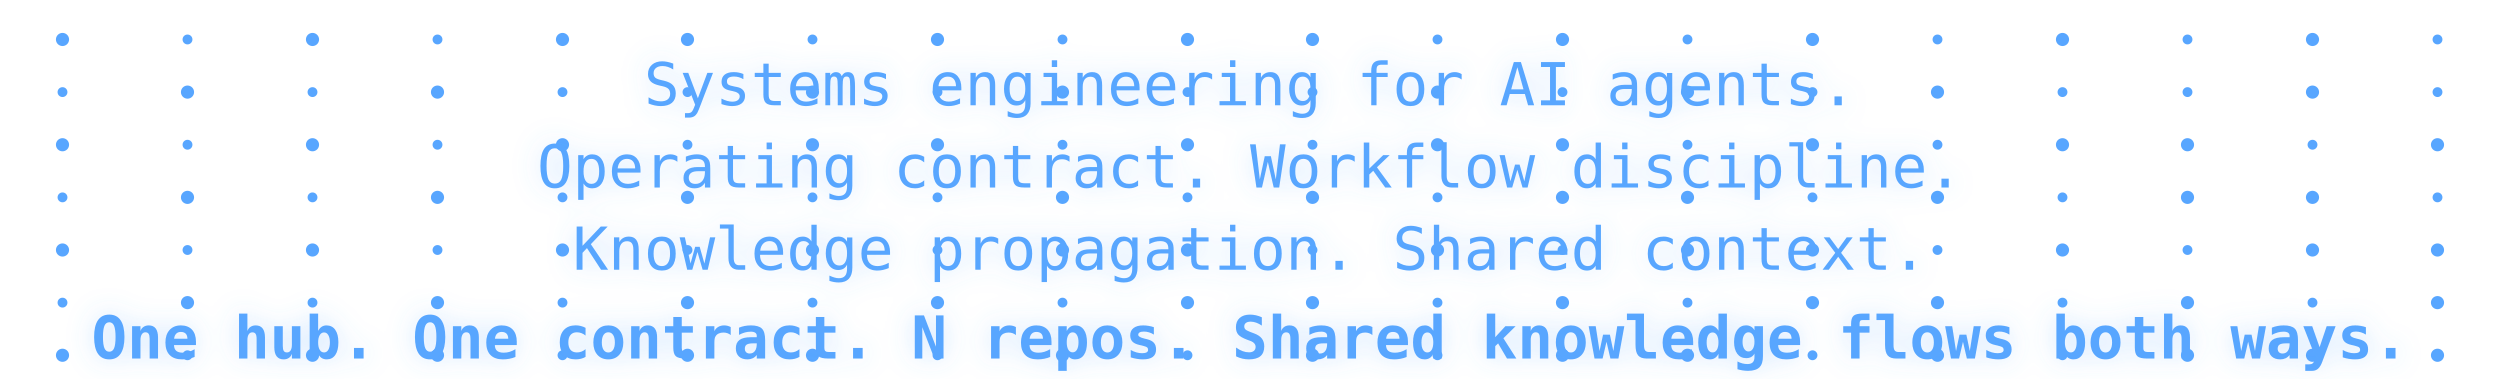
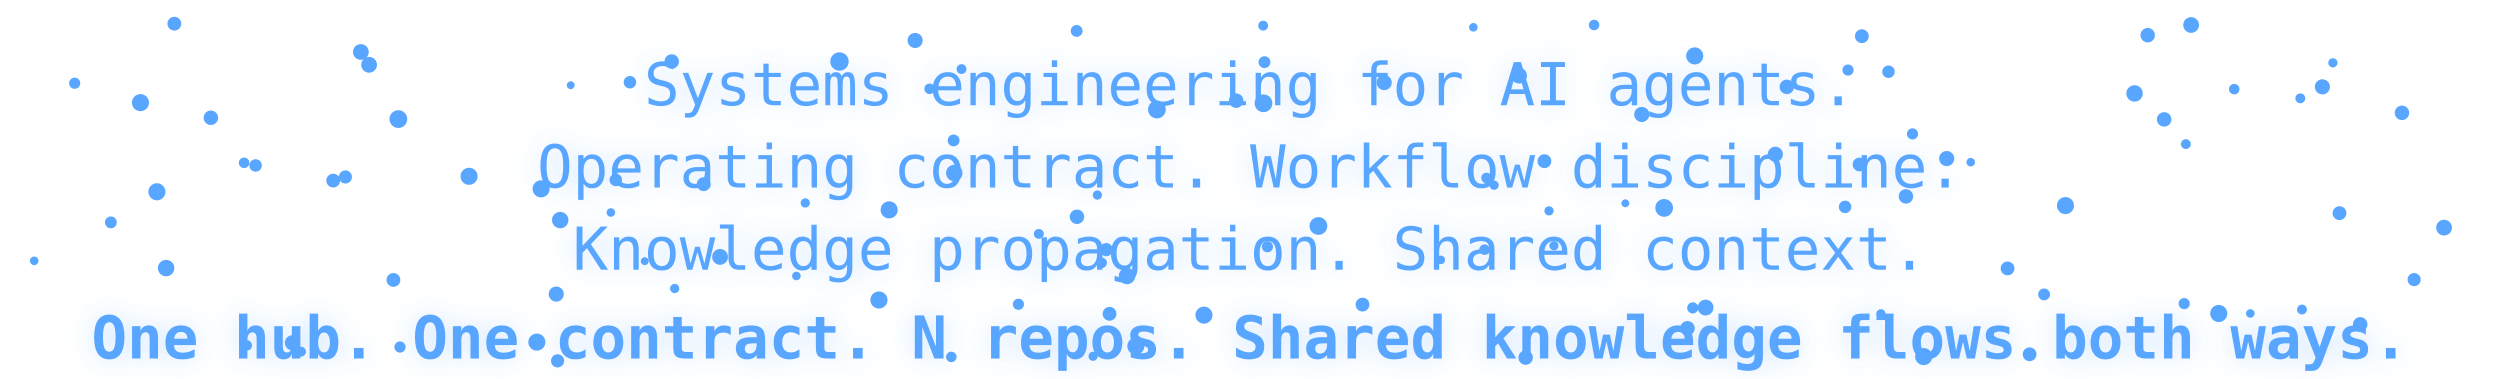
<svg xmlns="http://www.w3.org/2000/svg" viewBox="0 0 760 115" style="background:transparent; font-family:ui-monospace,'Cascadia Code','Fira Code',monospace;">
  <defs>
    <style>
-       /* Dot matrix pulse animations */
-       @keyframes pulseA { 0%,100% { opacity: 0.06; } 50% { opacity: 0.6; } }
-       @keyframes pulseB { 0%,100% { opacity: 0.12; } 30% { opacity: 0.7; } 70% { opacity: 0.04; } }
-       @keyframes pulseC { 0%,100% { opacity: 0.04; } 40% { opacity: 0.5; } 80% { opacity: 0.1; } }
-       @keyframes pulseD { 0%,100% { opacity: 0.1; } 25% { opacity: 0.08; } 60% { opacity: 0.65; } }
-       @keyframes pulseE { 0%,100% { opacity: 0.07; } 35% { opacity: 0.55; } 65% { opacity: 0.03; } }
-       @keyframes pulseF { 0%,100% { opacity: 0.15; } 45% { opacity: 0.05; } 75% { opacity: 0.6; } }
-       .pa { animation: pulseA 3.7s ease-in-out infinite; }
-       .pb { animation: pulseB 4.2s ease-in-out infinite; }
-       .pc { animation: pulseC 2.9s ease-in-out infinite; }
-       .pd { animation: pulseD 3.4s ease-in-out infinite; }
-       .pe { animation: pulseE 5.1s ease-in-out infinite; }
-       .pf { animation: pulseF 3.1s ease-in-out infinite; }
+       @keyframes pulseA { 0%,100% { opacity: 0.063; } 35% { opacity: 0.566; } 70% { opacity: 0.081; } }
+       .pulsea { animation: pulseA 2.42s ease-in-out infinite; }
+       @keyframes pulseB { 0%,100% { opacity: 0.092; } 35% { opacity: 0.634; } 70% { opacity: 0.154; } }
+       .pulseb { animation: pulseB 1.93s ease-in-out infinite; }
+       @keyframes pulseC { 0%,100% { opacity: 0.081; } 35% { opacity: 0.552; } 70% { opacity: 0.051; } }
+       .pulsec { animation: pulseC 3.36s ease-in-out infinite; }
+       @keyframes pulseD { 0%,100% { opacity: 0.08; } 35% { opacity: 0.741; } 70% { opacity: 0.193; } }
+       .pulsed { animation: pulseD 4.61s ease-in-out infinite; }
+       @keyframes pulseE { 0%,100% { opacity: 0.08; } 35% { opacity: 0.618; } 70% { opacity: 0.14; } }
+       .pulsee { animation: pulseE 3.03s ease-in-out infinite; }
+       @keyframes pulseF { 0%,100% { opacity: 0.038; } 35% { opacity: 0.574; } 70% { opacity: 0.054; } }
+       .pulsef { animation: pulseF 5.87s ease-in-out infinite; }
+       @keyframes pulseG { 0%,100% { opacity: 0.074; } 35% { opacity: 0.562; } 70% { opacity: 0.075; } }
+       .pulseg { animation: pulseG 3.7s ease-in-out infinite; }
+       @keyframes pulseH { 0%,100% { opacity: 0.03; } 35% { opacity: 0.649; } 70% { opacity: 0.054; } }
+       .pulseh { animation: pulseH 1.34s ease-in-out infinite; }

-       /* Text animations (same as before) */
      @keyframes fade1 {
        0%   { opacity: 0; transform: translateY(6px); }
-         8%   { opacity: 0; }
-         12%  { opacity: 1; transform: translateY(0); }
+         0%  { opacity: 0; }
+         4%  { opacity: 1; transform: translateY(0); }
        75%  { opacity: 1; }
        85%  { opacity: 0; transform: translateY(-4px); }
        100% { opacity: 0; }
      }
+       .fade1 { animation: fade1 14s ease-in-out infinite; }
      @keyframes fade2 {
        0%   { opacity: 0; transform: translateY(6px); }
-         22%  { opacity: 0; }
-         26%  { opacity: 1; transform: translateY(0); }
+         14%  { opacity: 0; }
+         18%  { opacity: 1; transform: translateY(0); }
        75%  { opacity: 1; }
        85%  { opacity: 0; transform: translateY(-4px); }
        100% { opacity: 0; }
      }
+       .fade2 { animation: fade2 14s ease-in-out infinite; }
      @keyframes fade3 {
        0%   { opacity: 0; transform: translateY(6px); }
-         38%  { opacity: 0; }
-         42%  { opacity: 1; transform: translateY(0); }
+         30%  { opacity: 0; }
+         34%  { opacity: 1; transform: translateY(0); }
        75%  { opacity: 1; }
        85%  { opacity: 0; transform: translateY(-4px); }
        100% { opacity: 0; }
      }
+       .fade3 { animation: fade3 14s ease-in-out infinite; }
      @keyframes fade4 {
        0%   { opacity: 0; transform: translateY(6px); }
-         54%  { opacity: 0; }
-         58%  { opacity: 1; transform: translateY(0); }
+         46%  { opacity: 0; }
+         50%  { opacity: 1; transform: translateY(0); }
        75%  { opacity: 1; }
        85%  { opacity: 0; transform: translateY(-4px); }
        100% { opacity: 0; }
      }
-       .l1 { animation: fade1 14s ease-in-out infinite; }
-       .l2 { animation: fade2 14s ease-in-out infinite; }
-       .l3 { animation: fade3 14s ease-in-out infinite; }
-       .l4 { animation: fade4 14s ease-in-out infinite; }
+       .fade4 { animation: fade4 14s ease-in-out infinite; }
      .text-layer { filter: drop-shadow(0 0 4px rgba(88,166,255,0.3)); }
    </style>
  </defs>
  <g fill="#58a6ff">
-     <circle cx="19" cy="12" r="2.0" class="pa" />
-     <circle cx="57" cy="12" r="1.5" class="pb" />
-     <circle cx="95" cy="12" r="2.0" class="pc" />
-     <circle cx="133" cy="12" r="1.5" class="pd" />
-     <circle cx="171" cy="12" r="2.0" class="pe" />
-     <circle cx="209" cy="12" r="2.0" class="pf" />
-     <circle cx="247" cy="12" r="1.5" class="pa" />
-     <circle cx="285" cy="12" r="2.0" class="pb" />
-     <circle cx="323" cy="12" r="1.5" class="pc" />
-     <circle cx="361" cy="12" r="2.0" class="pd" />
-     <circle cx="399" cy="12" r="2.0" class="pe" />
-     <circle cx="437" cy="12" r="1.5" class="pf" />
-     <circle cx="475" cy="12" r="2.0" class="pa" />
-     <circle cx="513" cy="12" r="1.5" class="pb" />
-     <circle cx="551" cy="12" r="2.0" class="pc" />
-     <circle cx="589" cy="12" r="1.5" class="pd" />
-     <circle cx="627" cy="12" r="2.0" class="pe" />
-     <circle cx="665" cy="12" r="1.5" class="pf" />
-     <circle cx="703" cy="12" r="2.0" class="pa" />
-     <circle cx="741" cy="12" r="1.5" class="pb" />
-     <circle cx="19" cy="28" r="1.5" class="pf" />
-     <circle cx="57" cy="28" r="2.0" class="pe" />
-     <circle cx="95" cy="28" r="1.5" class="pd" />
-     <circle cx="133" cy="28" r="2.0" class="pc" />
-     <circle cx="171" cy="28" r="1.5" class="pb" />
-     <circle cx="209" cy="28" r="1.5" class="pa" />
-     <circle cx="247" cy="28" r="2.0" class="pf" />
-     <circle cx="285" cy="28" r="1.5" class="pe" />
-     <circle cx="323" cy="28" r="2.0" class="pd" />
-     <circle cx="361" cy="28" r="1.5" class="pc" />
-     <circle cx="399" cy="28" r="1.5" class="pb" />
-     <circle cx="437" cy="28" r="2.0" class="pa" />
-     <circle cx="475" cy="28" r="1.5" class="pf" />
-     <circle cx="513" cy="28" r="2.0" class="pe" />
-     <circle cx="551" cy="28" r="1.5" class="pd" />
-     <circle cx="589" cy="28" r="2.0" class="pc" />
-     <circle cx="627" cy="28" r="1.5" class="pb" />
-     <circle cx="665" cy="28" r="1.5" class="pa" />
-     <circle cx="703" cy="28" r="2.0" class="pf" />
-     <circle cx="741" cy="28" r="1.5" class="pe" />
-     <circle cx="19" cy="44" r="2.0" class="pc" />
-     <circle cx="57" cy="44" r="1.5" class="pd" />
-     <circle cx="95" cy="44" r="2.0" class="pe" />
-     <circle cx="133" cy="44" r="1.5" class="pf" />
-     <circle cx="171" cy="44" r="2.0" class="pa" />
-     <circle cx="209" cy="44" r="1.5" class="pb" />
-     <circle cx="247" cy="44" r="2.0" class="pc" />
-     <circle cx="285" cy="44" r="2.0" class="pd" />
-     <circle cx="323" cy="44" r="1.5" class="pe" />
-     <circle cx="361" cy="44" r="2.0" class="pf" />
-     <circle cx="399" cy="44" r="1.5" class="pa" />
-     <circle cx="437" cy="44" r="2.0" class="pb" />
-     <circle cx="475" cy="44" r="2.0" class="pc" />
-     <circle cx="513" cy="44" r="1.5" class="pd" />
-     <circle cx="551" cy="44" r="2.0" class="pe" />
-     <circle cx="589" cy="44" r="1.5" class="pf" />
-     <circle cx="627" cy="44" r="2.0" class="pa" />
-     <circle cx="665" cy="44" r="2.0" class="pb" />
-     <circle cx="703" cy="44" r="1.5" class="pc" />
-     <circle cx="741" cy="44" r="2.0" class="pd" />
-     <circle cx="19" cy="60" r="1.5" class="pe" />
-     <circle cx="57" cy="60" r="2.0" class="pf" />
-     <circle cx="95" cy="60" r="1.5" class="pa" />
-     <circle cx="133" cy="60" r="2.0" class="pb" />
-     <circle cx="171" cy="60" r="1.5" class="pc" />
-     <circle cx="209" cy="60" r="2.0" class="pd" />
-     <circle cx="247" cy="60" r="1.5" class="pe" />
-     <circle cx="285" cy="60" r="1.5" class="pf" />
-     <circle cx="323" cy="60" r="2.0" class="pa" />
-     <circle cx="361" cy="60" r="1.5" class="pb" />
-     <circle cx="399" cy="60" r="2.0" class="pc" />
-     <circle cx="437" cy="60" r="1.5" class="pd" />
-     <circle cx="475" cy="60" r="2.0" class="pe" />
-     <circle cx="513" cy="60" r="2.0" class="pf" />
-     <circle cx="551" cy="60" r="1.5" class="pa" />
-     <circle cx="589" cy="60" r="2.0" class="pb" />
-     <circle cx="627" cy="60" r="1.5" class="pc" />
-     <circle cx="665" cy="60" r="2.0" class="pd" />
-     <circle cx="703" cy="60" r="2.0" class="pe" />
-     <circle cx="741" cy="60" r="1.5" class="pf" />
-     <circle cx="19" cy="76" r="2.0" class="pa" />
-     <circle cx="57" cy="76" r="1.5" class="pb" />
-     <circle cx="95" cy="76" r="2.0" class="pc" />
-     <circle cx="133" cy="76" r="1.5" class="pd" />
-     <circle cx="171" cy="76" r="2.0" class="pe" />
-     <circle cx="209" cy="76" r="1.5" class="pf" />
-     <circle cx="247" cy="76" r="2.0" class="pa" />
-     <circle cx="285" cy="76" r="1.5" class="pb" />
-     <circle cx="323" cy="76" r="2.0" class="pc" />
-     <circle cx="361" cy="76" r="2.0" class="pd" />
-     <circle cx="399" cy="76" r="1.5" class="pe" />
-     <circle cx="437" cy="76" r="2.0" class="pf" />
-     <circle cx="475" cy="76" r="1.5" class="pa" />
-     <circle cx="513" cy="76" r="2.0" class="pb" />
-     <circle cx="551" cy="76" r="2.0" class="pc" />
-     <circle cx="589" cy="76" r="1.5" class="pd" />
-     <circle cx="627" cy="76" r="2.0" class="pe" />
-     <circle cx="665" cy="76" r="1.5" class="pf" />
-     <circle cx="703" cy="76" r="2.0" class="pa" />
-     <circle cx="741" cy="76" r="2.0" class="pb" />
-     <circle cx="19" cy="92" r="1.5" class="pf" />
-     <circle cx="57" cy="92" r="2.0" class="pe" />
-     <circle cx="95" cy="92" r="1.5" class="pd" />
-     <circle cx="133" cy="92" r="2.0" class="pc" />
-     <circle cx="171" cy="92" r="1.5" class="pb" />
-     <circle cx="209" cy="92" r="2.0" class="pa" />
-     <circle cx="247" cy="92" r="1.5" class="pf" />
-     <circle cx="285" cy="92" r="2.0" class="pe" />
-     <circle cx="323" cy="92" r="1.5" class="pd" />
-     <circle cx="361" cy="92" r="2.0" class="pc" />
-     <circle cx="399" cy="92" r="2.0" class="pb" />
-     <circle cx="437" cy="92" r="1.5" class="pa" />
-     <circle cx="475" cy="92" r="2.0" class="pf" />
-     <circle cx="513" cy="92" r="1.5" class="pe" />
-     <circle cx="551" cy="92" r="2.0" class="pd" />
-     <circle cx="589" cy="92" r="2.0" class="pc" />
-     <circle cx="627" cy="92" r="1.5" class="pb" />
-     <circle cx="665" cy="92" r="2.0" class="pa" />
-     <circle cx="703" cy="92" r="1.5" class="pf" />
-     <circle cx="741" cy="92" r="2.0" class="pe" />
-     <circle cx="19" cy="108" r="2.0" class="pb" />
-     <circle cx="57" cy="108" r="1.5" class="pc" />
-     <circle cx="95" cy="108" r="2.0" class="pd" />
-     <circle cx="133" cy="108" r="2.0" class="pe" />
-     <circle cx="171" cy="108" r="1.5" class="pf" />
-     <circle cx="209" cy="108" r="2.0" class="pa" />
-     <circle cx="247" cy="108" r="2.0" class="pb" />
-     <circle cx="285" cy="108" r="1.5" class="pc" />
-     <circle cx="323" cy="108" r="2.0" class="pd" />
-     <circle cx="361" cy="108" r="1.5" class="pe" />
-     <circle cx="399" cy="108" r="2.0" class="pf" />
-     <circle cx="437" cy="108" r="1.5" class="pa" />
-     <circle cx="475" cy="108" r="2.0" class="pb" />
-     <circle cx="513" cy="108" r="2.0" class="pc" />
-     <circle cx="551" cy="108" r="1.5" class="pd" />
-     <circle cx="589" cy="108" r="2.0" class="pe" />
-     <circle cx="627" cy="108" r="1.5" class="pf" />
-     <circle cx="665" cy="108" r="2.0" class="pa" />
-     <circle cx="703" cy="108" r="2.0" class="pb" />
-     <circle cx="741" cy="108" r="2.0" class="pc" />
+     <circle cx="484.6" cy="7.6" r="1.6" class="pd" />
+     <circle cx="109.7" cy="15.8" r="2.4" class="pb" />
+     <circle cx="447.9" cy="8.3" r="1.3" class="pd" />
+     <circle cx="384.0" cy="7.8" r="1.5" class="pg" />
+     <circle cx="170.3" cy="66.9" r="2.5" class="pa" />
+     <circle cx="574.1" cy="21.8" r="1.9" class="pe" />
+     <circle cx="121.6" cy="105.5" r="1.7" class="pb" />
+     <circle cx="289.9" cy="42.7" r="1.8" class="pe" />
+     <circle cx="610.3" cy="81.6" r="2.1" class="pg" />
+     <circle cx="64.1" cy="35.8" r="2.2" class="pf" />
+     <circle cx="438.0" cy="79.0" r="1.3" class="pd" />
+     <circle cx="584.8" cy="108.4" r="2.6" class="pb" />
+     <circle cx="290.1" cy="52.6" r="2.5" class="pc" />
+     <circle cx="282.6" cy="27.0" r="1.6" class="pb" />
+     <circle cx="461.8" cy="23.0" r="2.4" class="pc" />
+     <circle cx="351.7" cy="33.3" r="2.7" class="pd" />
+     <circle cx="518.5" cy="93.5" r="2.4" class="pd" />
+     <circle cx="621.4" cy="89.5" r="1.8" class="pb" />
+     <circle cx="163.2" cy="104.0" r="2.6" class="pf" />
+     <circle cx="164.5" cy="57.4" r="2.6" class="ph" />
+     <circle cx="112.2" cy="19.7" r="2.4" class="pe" />
+     <circle cx="565.3" cy="50.0" r="2.1" class="pf" />
+     <circle cx="169.5" cy="109.7" r="2.0" class="pb" />
+     <circle cx="571.8" cy="95.4" r="1.4" class="pc" />
+     <circle cx="599.1" cy="49.3" r="1.3" class="pg" />
+     <circle cx="451.9" cy="54.1" r="1.6" class="pa" />
+     <circle cx="515.2" cy="17.0" r="2.6" class="pe" />
+     <circle cx="581.4" cy="40.7" r="1.7" class="pc" />
+     <circle cx="345.3" cy="105.2" r="2.6" class="pe" />
+     <circle cx="733.9" cy="85.0" r="2.0" class="pb" />
+     <circle cx="657.9" cy="36.3" r="2.2" class="pd" />
+     <circle cx="119.6" cy="85.1" r="2.1" class="pa" />
+     <circle cx="454.2" cy="56.3" r="1.4" class="pf" />
+     <circle cx="664.0" cy="92.3" r="1.7" class="pa" />
+     <circle cx="185.7" cy="64.6" r="1.3" class="ph" />
+     <circle cx="617.0" cy="107.7" r="2.1" class="pc" />
+     <circle cx="101.3" cy="54.9" r="2.1" class="pe" />
+     <circle cx="400.8" cy="68.7" r="2.7" class="pd" />
+     <circle cx="539.7" cy="46.9" r="2.3" class="pf" />
+     <circle cx="333.6" cy="59.3" r="1.4" class="pd" />
+     <circle cx="53.0" cy="7.2" r="2.1" class="pd" />
+     <circle cx="10.4" cy="79.3" r="1.3" class="pb" />
+     <circle cx="684.1" cy="95.3" r="1.3" class="pd" />
+     <circle cx="213.9" cy="56.0" r="2.1" class="ph" />
+     <circle cx="187.2" cy="54.7" r="1.9" class="pb" />
+     <circle cx="77.7" cy="50.3" r="1.9" class="ph" />
+     <circle cx="652.9" cy="10.7" r="2.2" class="pb" />
+     <circle cx="50.5" cy="81.5" r="2.5" class="pb" />
+     <circle cx="191.5" cy="25.0" r="1.9" class="pg" />
+     <circle cx="142.6" cy="53.6" r="2.6" class="pb" />
+     <circle cx="337.3" cy="95.4" r="2.1" class="pa" />
+     <circle cx="494.1" cy="61.8" r="1.2" class="pb" />
+     <circle cx="699.8" cy="94.1" r="1.5" class="ph" />
+     <circle cx="366.0" cy="95.8" r="2.6" class="pc" />
+     <circle cx="289.2" cy="108.5" r="1.6" class="ph" />
+     <circle cx="218.9" cy="78.1" r="2.4" class="ph" />
+     <circle cx="121.1" cy="36.2" r="2.7" class="pa" />
+     <circle cx="566.0" cy="11.0" r="2.1" class="pc" />
+     <circle cx="47.7" cy="58.3" r="2.6" class="pb" />
+     <circle cx="451.3" cy="75.9" r="1.6" class="pb" />
+     <circle cx="711.2" cy="64.8" r="2.1" class="pa" />
+     <circle cx="469.5" cy="49.0" r="2.1" class="pf" />
+     <circle cx="706.0" cy="26.4" r="2.3" class="pd" />
+     <circle cx="204.2" cy="18.7" r="2.2" class="ph" />
+     <circle cx="242.1" cy="83.9" r="1.3" class="ph" />
+     <circle cx="470.9" cy="64.1" r="1.4" class="pd" />
+     <circle cx="384.4" cy="18.9" r="1.8" class="pb" />
+     <circle cx="664.5" cy="43.8" r="1.5" class="pe" />
+     <circle cx="463.8" cy="108.7" r="2.2" class="pa" />
+     <circle cx="505.9" cy="63.2" r="2.7" class="pb" />
+     <circle cx="709.2" cy="19.1" r="1.4" class="pb" />
+     <circle cx="561.8" cy="21.3" r="1.7" class="pd" />
+     <circle cx="543.2" cy="26.4" r="2.2" class="pe" />
+     <circle cx="384.1" cy="31.4" r="2.7" class="pa" />
+     <circle cx="74.2" cy="49.5" r="1.6" class="pa" />
+     <circle cx="255.2" cy="18.7" r="2.8" class="pc" />
+     <circle cx="560.9" cy="62.9" r="1.9" class="pa" />
+     <circle cx="88.9" cy="104.2" r="2.3" class="pc" />
+     <circle cx="414.2" cy="92.6" r="2.1" class="pc" />
+     <circle cx="327.3" cy="9.4" r="1.8" class="pa" />
+     <circle cx="679.2" cy="27.1" r="1.6" class="pb" />
+     <circle cx="270.3" cy="63.8" r="2.6" class="pc" />
+     <circle cx="699.3" cy="29.9" r="1.5" class="pc" />
+     <circle cx="666.1" cy="7.6" r="2.4" class="pf" />
+     <circle cx="591.8" cy="48.2" r="2.3" class="pd" />
+     <circle cx="205.1" cy="87.7" r="1.4" class="pa" />
+     <circle cx="648.9" cy="28.4" r="2.5" class="ph" />
+     <circle cx="267.2" cy="91.2" r="2.6" class="pd" />
+     <circle cx="22.7" cy="25.3" r="1.7" class="pb" />
+     <circle cx="730.2" cy="34.3" r="2.2" class="pg" />
+     <circle cx="514.6" cy="93.6" r="1.7" class="pa" />
+     <circle cx="91.5" cy="106.9" r="1.5" class="pe" />
+     <circle cx="33.7" cy="67.6" r="1.8" class="pf" />
+     <circle cx="332.3" cy="108.3" r="1.4" class="pd" />
+     <circle cx="196.0" cy="79.4" r="1.2" class="pd" />
+     <circle cx="278.2" cy="12.3" r="2.3" class="pf" />
+     <circle cx="472.4" cy="74.7" r="1.4" class="pe" />
+     <circle cx="385.3" cy="75.0" r="1.7" class="pe" />
+     <circle cx="420.8" cy="25.1" r="2.3" class="pg" />
+     <circle cx="513.0" cy="99.8" r="2.2" class="pe" />
+     <circle cx="309.6" cy="92.5" r="1.7" class="pd" />
+     <circle cx="327.4" cy="65.9" r="2.2" class="ph" />
+     <circle cx="336.3" cy="75.9" r="2.0" class="pc" />
+     <circle cx="499.1" cy="34.8" r="2.3" class="pf" />
+     <circle cx="75.0" cy="105.0" r="1.6" class="pe" />
+     <circle cx="173.5" cy="25.9" r="1.2" class="pd" />
+     <circle cx="743.0" cy="69.2" r="2.4" class="ph" />
+     <circle cx="315.8" cy="71.1" r="1.5" class="pg" />
+     <circle cx="375.8" cy="30.6" r="2.2" class="pa" />
+     <circle cx="674.5" cy="95.3" r="2.6" class="pg" />
+     <circle cx="169.1" cy="89.4" r="2.3" class="ph" />
+     <circle cx="42.7" cy="31.2" r="2.6" class="ph" />
+     <circle cx="105.0" cy="53.8" r="2.0" class="pf" />
+     <circle cx="717.5" cy="98.6" r="2.2" class="pg" />
+     <circle cx="627.9" cy="62.5" r="2.6" class="ph" />
+     <circle cx="342.6" cy="83.9" r="2.5" class="pe" />
+     <circle cx="579.4" cy="59.7" r="2.2" class="pe" />
+     <circle cx="334.9" cy="79.9" r="1.6" class="pf" />
+     <circle cx="244.8" cy="61.7" r="1.4" class="pd" />
+     <circle cx="292.3" cy="21.0" r="1.5" class="pg" />
  </g>
  <g class="text-layer">
-     <g class="l1">
+     <g class="fade1">
      <text x="380" y="32" fill="#58a6ff" font-size="18" text-anchor="middle">Systems engineering for AI agents.</text>
    </g>
-     <g class="l2">
+     <g class="fade2">
      <text x="380" y="57" fill="#58a6ff" font-size="18" text-anchor="middle">Operating contract. Workflow discipline.</text>
    </g>
-     <g class="l3">
+     <g class="fade3">
      <text x="380" y="82" fill="#58a6ff" font-size="18" text-anchor="middle">Knowledge propagation. Shared context.</text>
    </g>
-     <g class="l4">
-       <text x="380" y="109" fill="#58a6ff" font-size="18" font-weight="bold" text-anchor="middle">One hub. One contract. N repos. Shared knowledge flows both ways.</text>
+     <g class="fade4">
+       <text x="380" y="109" fill="#58a6ff" font-size="18" text-anchor="middle" font-weight="bold">One hub. One contract. N repos. Shared knowledge flows both ways.</text>
    </g>
  </g>
</svg>
